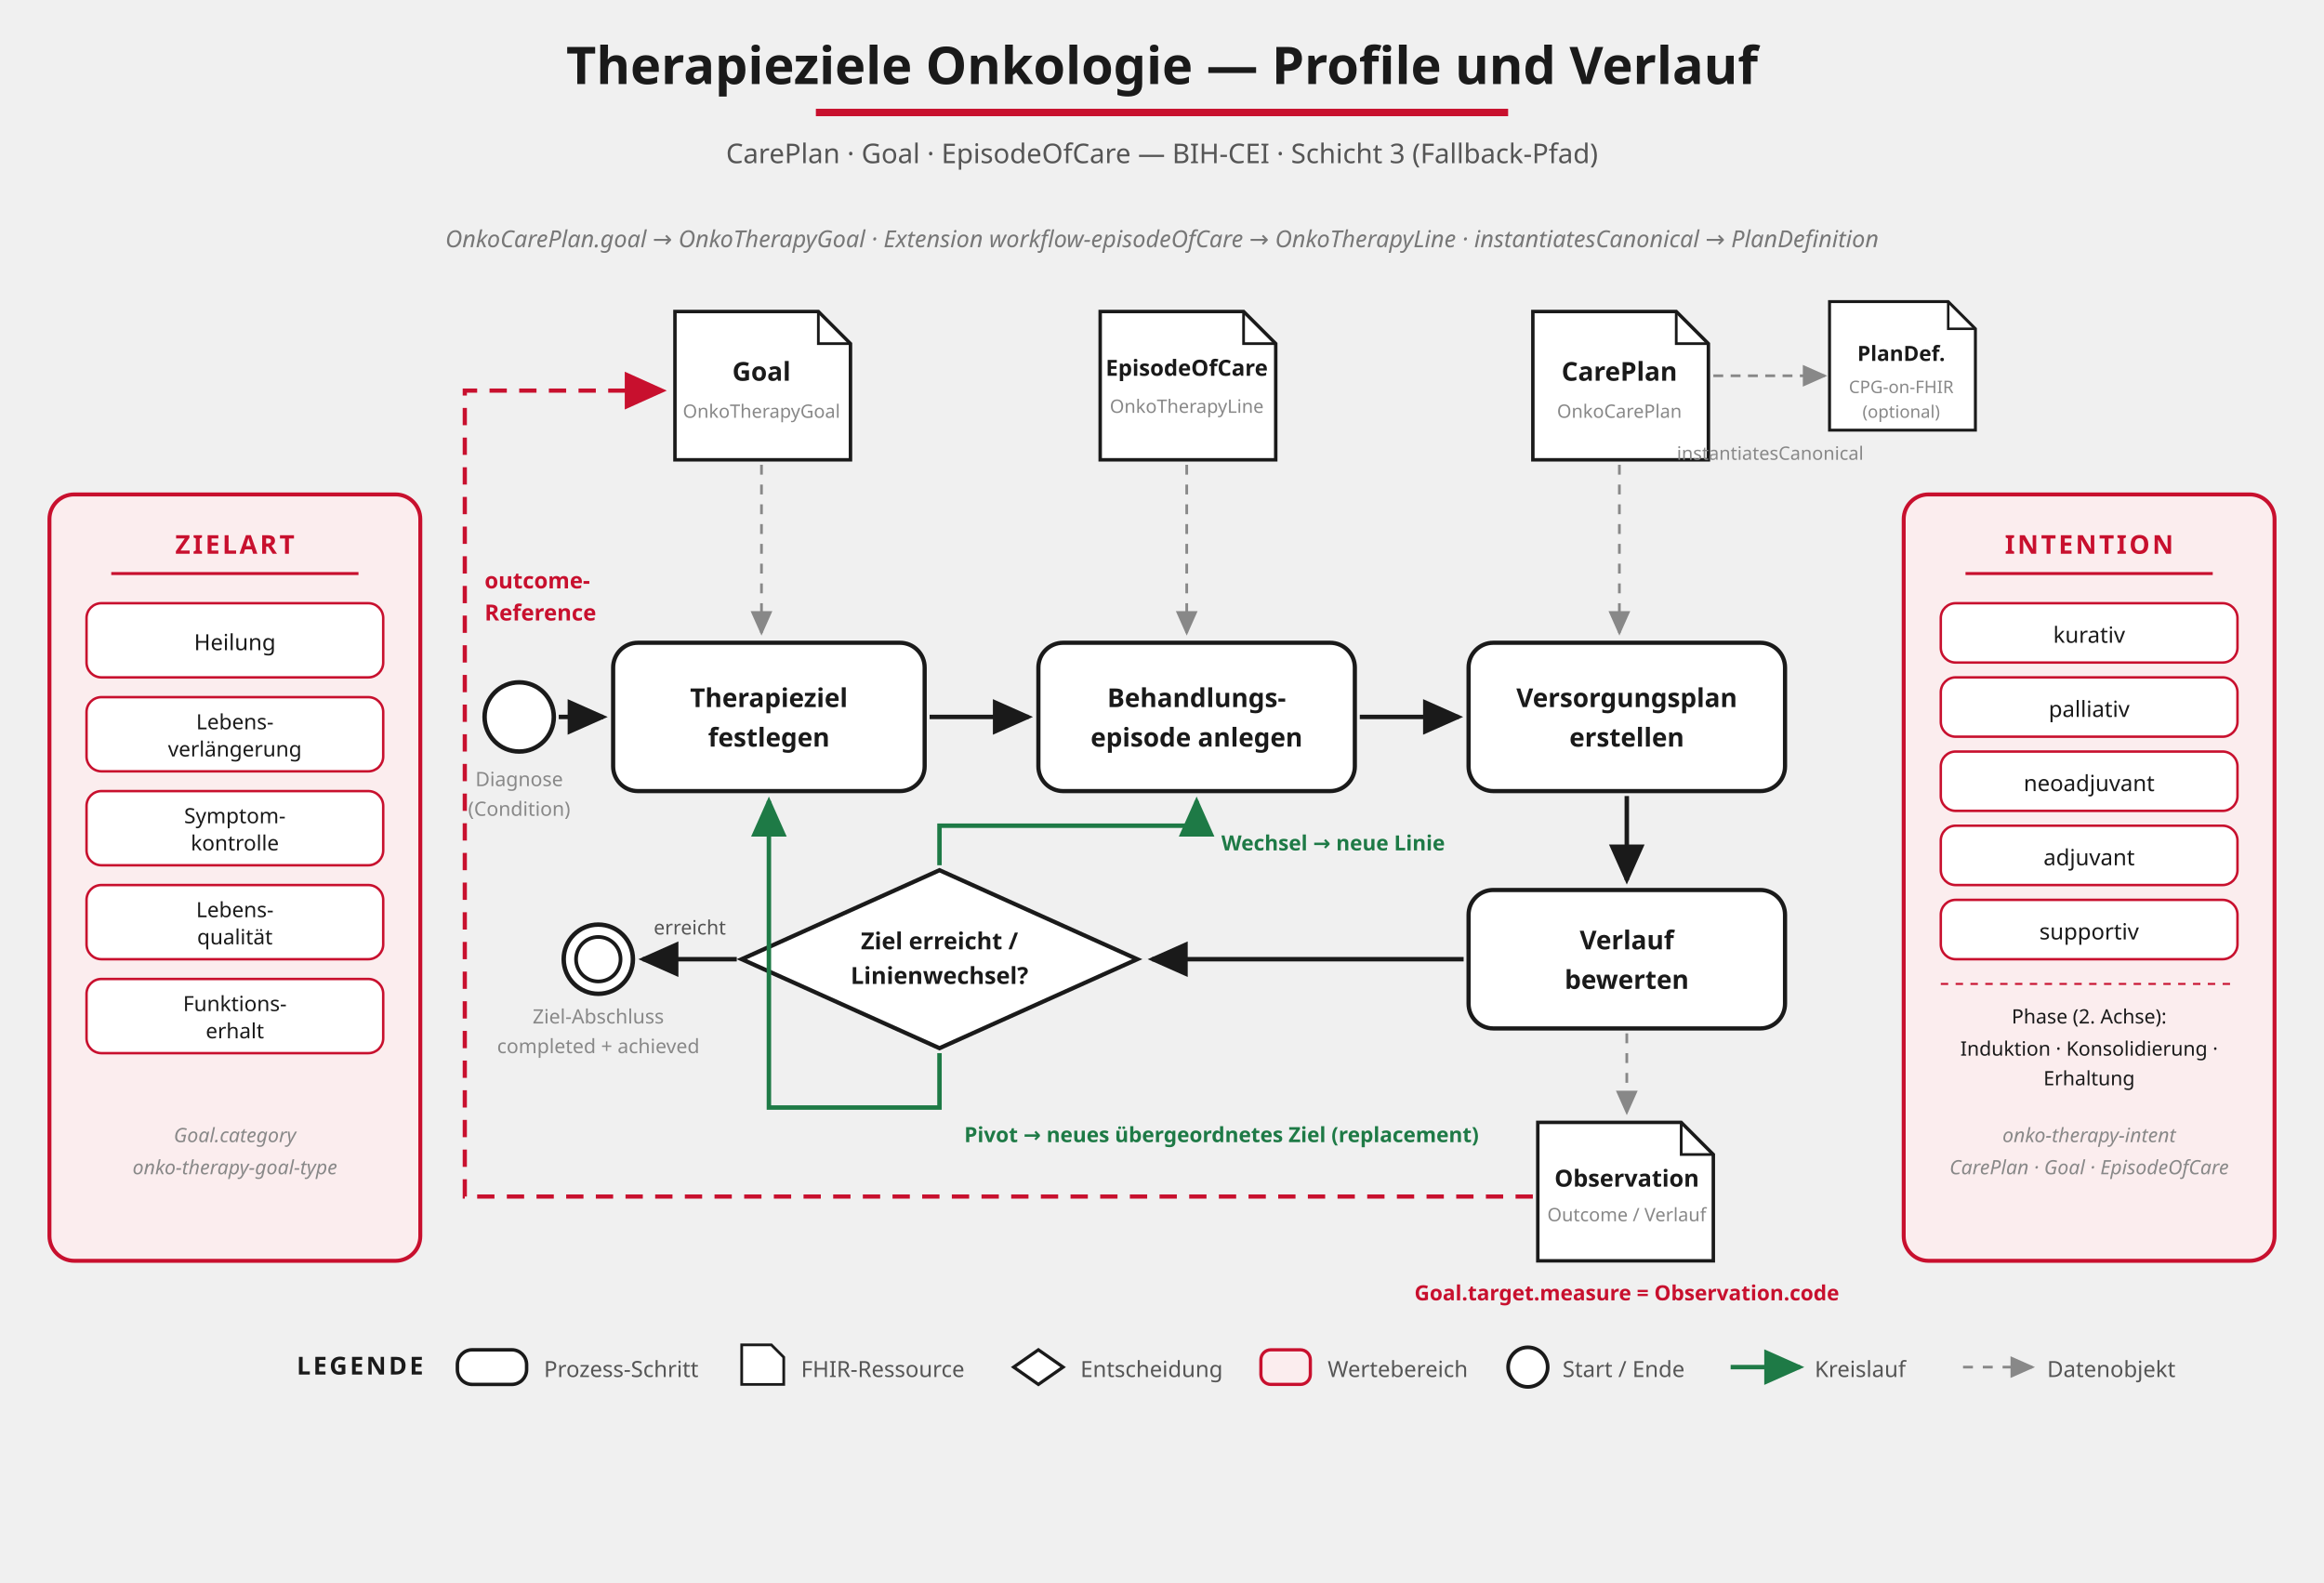
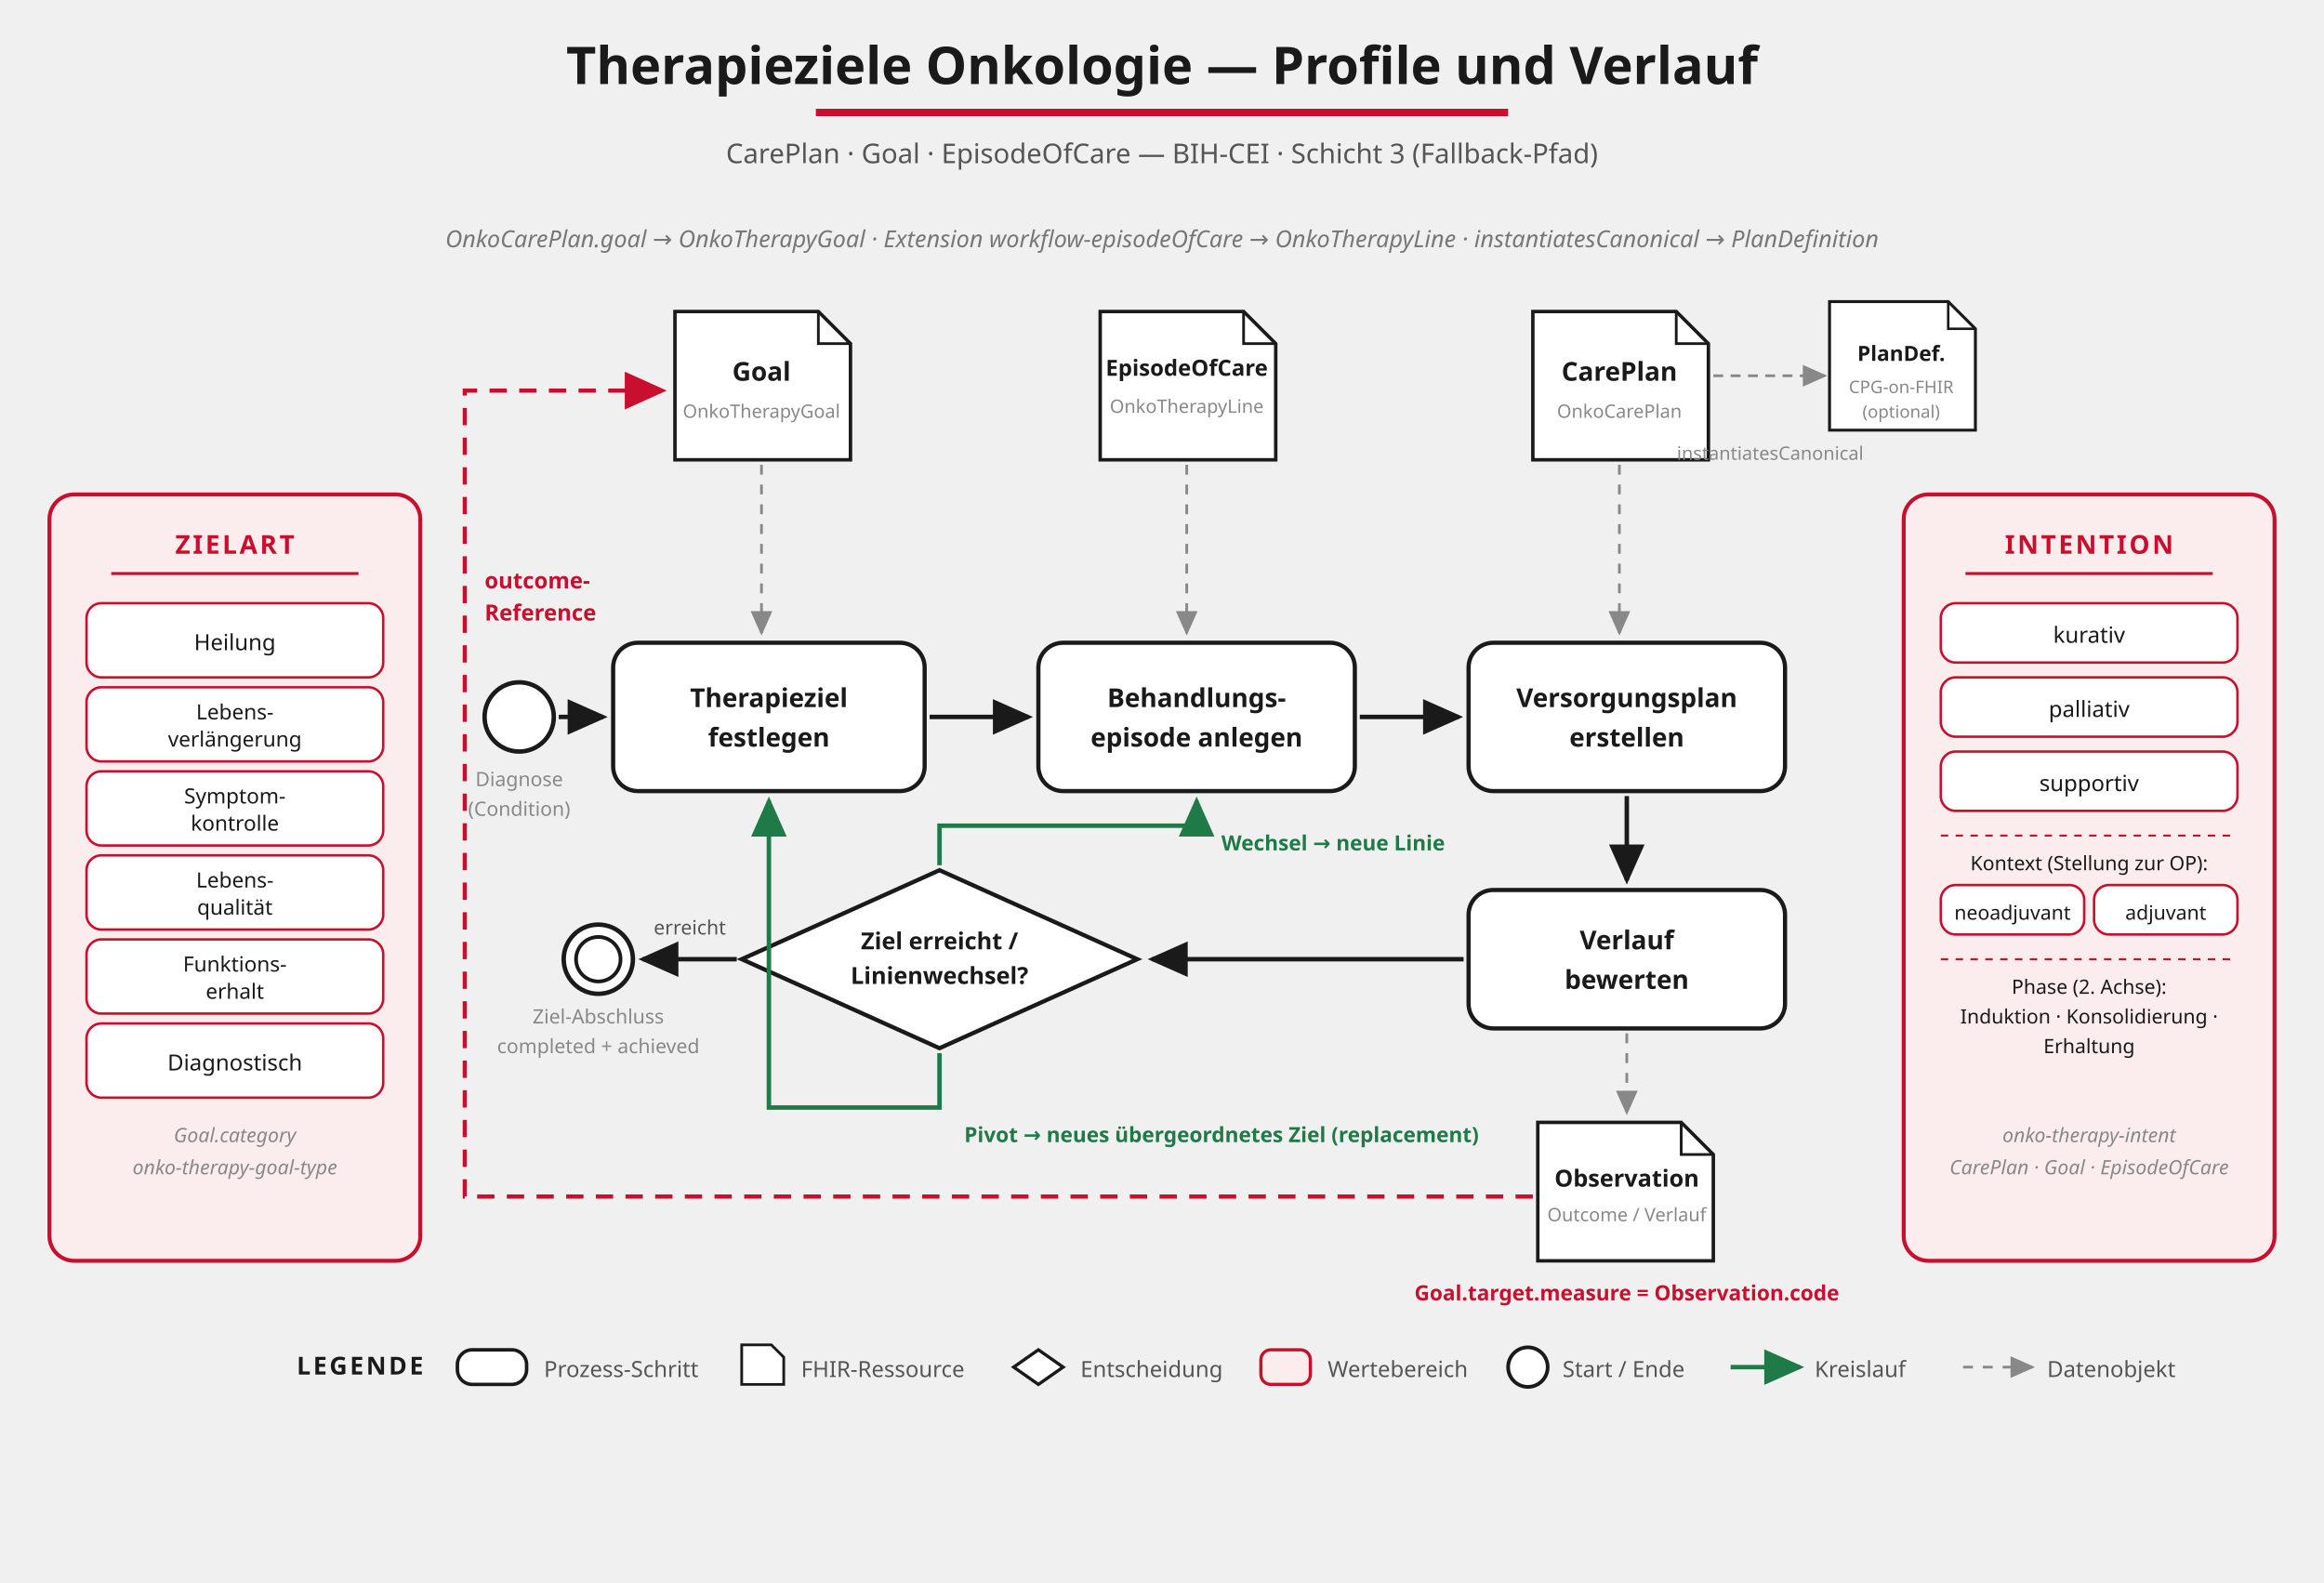
<svg xmlns="http://www.w3.org/2000/svg" width="100%" viewBox="0 0 940 640" role="img" font-family="'Aptos','Segoe UI',system-ui,sans-serif">
  <defs>
    <marker id="arbk" markerWidth="10" markerHeight="10" refX="8" refY="4" orient="auto">
      <path d="M0,0 L9,4 L0,8 z" fill="#1A1A1A" />
    </marker>
    <marker id="argn2" markerWidth="10" markerHeight="10" refX="8" refY="4" orient="auto">
      <path d="M0,0 L9,4 L0,8 z" fill="#1E7A46" />
    </marker>
    <marker id="argr2" markerWidth="10" markerHeight="10" refX="8" refY="4" orient="auto">
      <path d="M0,0 L9,4 L0,8 z" fill="#888888" />
    </marker>
    <marker id="arrd" markerWidth="11" markerHeight="11" refX="9" refY="4.5" orient="auto">
      <path d="M0,0 L10,4.5 L0,9 z" fill="#C8102E" />
    </marker>
  </defs>
  <text x="470" y="34" text-anchor="middle" font-size="21" font-weight="700" fill="#1A1A1A">Therapieziele Onkologie — Profile und Verlauf</text>
  <rect x="330" y="44" width="280" height="3" fill="#C8102E" />
  <text x="470" y="66" text-anchor="middle" font-size="11" fill="#555555">CarePlan · Goal · EpisodeOfCare — BIH-CEI · Schicht 3 (Fallback-Pfad)</text>
  <text x="470" y="100" text-anchor="middle" font-size="9.5" font-style="italic" fill="#777777">OnkoCarePlan.goal → OnkoTherapyGoal · Extension workflow-episodeOfCare → OnkoTherapyLine · instantiatesCanonical → PlanDefinition</text>
  <path d="M273,126 h58 l13,13 v47 h-71 z" fill="#FFFFFF" stroke="#1A1A1A" stroke-width="1.4" />
  <path d="M331,126 v13 h13" fill="none" stroke="#1A1A1A" stroke-width="1.1" />
  <text x="308" y="154" text-anchor="middle" font-size="10.5" font-weight="600" fill="#1A1A1A">Goal</text>
  <text x="308" y="169" text-anchor="middle" font-size="7.5" fill="#888888">OnkoTherapyGoal</text>
  <path d="M445,126 h58 l13,13 v47 h-71 z" fill="#FFFFFF" stroke="#1A1A1A" stroke-width="1.4" />
  <path d="M503,126 v13 h13" fill="none" stroke="#1A1A1A" stroke-width="1.1" />
  <text x="480" y="152" text-anchor="middle" font-size="9" font-weight="600" fill="#1A1A1A">EpisodeOfCare</text>
  <text x="480" y="167" text-anchor="middle" font-size="7.5" fill="#888888">OnkoTherapyLine</text>
  <path d="M620,126 h58 l13,13 v47 h-71 z" fill="#FFFFFF" stroke="#1A1A1A" stroke-width="1.4" />
  <path d="M678,126 v13 h13" fill="none" stroke="#1A1A1A" stroke-width="1.1" />
  <text x="655" y="154" text-anchor="middle" font-size="10.5" font-weight="600" fill="#1A1A1A">CarePlan</text>
  <text x="655" y="169" text-anchor="middle" font-size="7.5" fill="#888888">OnkoCarePlan</text>
  <line x1="693" y1="152" x2="738" y2="152" stroke="#888888" stroke-width="1.1" stroke-dasharray="4,3" marker-end="url(#argr2)" />
  <path d="M740,122 h48 l11,11 v41 h-59 z" fill="#FFFFFF" stroke="#1A1A1A" stroke-width="1.2" />
  <path d="M788,122 v11 h11" fill="none" stroke="#1A1A1A" stroke-width="1" />
  <text x="769" y="146" text-anchor="middle" font-size="8.5" font-weight="600" fill="#1A1A1A">PlanDef.</text>
  <text x="769" y="159" text-anchor="middle" font-size="7" fill="#888888">CPG-on-FHIR</text>
  <text x="769" y="169" text-anchor="middle" font-size="7" fill="#888888">(optional)</text>
  <text x="716" y="186" text-anchor="middle" font-size="7.5" fill="#888888">instantiatesCanonical</text>
  <line x1="308" y1="188" x2="308" y2="256" stroke="#888888" stroke-width="1.1" stroke-dasharray="4,4" marker-end="url(#argr2)" />
  <line x1="480" y1="188" x2="480" y2="256" stroke="#888888" stroke-width="1.1" stroke-dasharray="4,4" marker-end="url(#argr2)" />
  <line x1="655" y1="188" x2="655" y2="256" stroke="#888888" stroke-width="1.1" stroke-dasharray="4,4" marker-end="url(#argr2)" />
  <circle cx="210" cy="290" r="14" fill="#FFFFFF" stroke="#1A1A1A" stroke-width="1.8" />
  <text x="210" y="318" text-anchor="middle" font-size="8" fill="#888888">Diagnose</text>
  <text x="210" y="330" text-anchor="middle" font-size="8" fill="#888888">(Condition)</text>
  <line x1="226" y1="290" x2="244" y2="290" stroke="#1A1A1A" stroke-width="1.8" marker-end="url(#arbk)" />
  <rect x="248" y="260" width="126" height="60" rx="10" fill="#FFFFFF" stroke="#1A1A1A" stroke-width="1.7" />
  <text x="311" y="286" text-anchor="middle" font-size="10.5" font-weight="600" fill="#1A1A1A">Therapieziel</text>
  <text x="311" y="302" text-anchor="middle" font-size="10.5" font-weight="600" fill="#1A1A1A">festlegen</text>
  <line x1="376" y1="290" x2="416" y2="290" stroke="#1A1A1A" stroke-width="1.8" marker-end="url(#arbk)" />
  <rect x="420" y="260" width="128" height="60" rx="10" fill="#FFFFFF" stroke="#1A1A1A" stroke-width="1.7" />
  <text x="484" y="286" text-anchor="middle" font-size="10.5" font-weight="600" fill="#1A1A1A">Behandlungs-</text>
  <text x="484" y="302" text-anchor="middle" font-size="10.5" font-weight="600" fill="#1A1A1A">episode anlegen</text>
  <line x1="550" y1="290" x2="590" y2="290" stroke="#1A1A1A" stroke-width="1.8" marker-end="url(#arbk)" />
  <rect x="594" y="260" width="128" height="60" rx="10" fill="#FFFFFF" stroke="#1A1A1A" stroke-width="1.7" />
  <text x="658" y="286" text-anchor="middle" font-size="10.5" font-weight="600" fill="#1A1A1A">Versorgungsplan</text>
  <text x="658" y="302" text-anchor="middle" font-size="10.5" font-weight="600" fill="#1A1A1A">erstellen</text>
  <line x1="658" y1="322" x2="658" y2="356" stroke="#1A1A1A" stroke-width="1.8" marker-end="url(#arbk)" />
  <rect x="594" y="360" width="128" height="56" rx="10" fill="#FFFFFF" stroke="#1A1A1A" stroke-width="1.7" />
  <text x="658" y="384" text-anchor="middle" font-size="10.5" font-weight="600" fill="#1A1A1A">Verlauf</text>
  <text x="658" y="400" text-anchor="middle" font-size="10.5" font-weight="600" fill="#1A1A1A">bewerten</text>
  <line x1="592" y1="388" x2="466" y2="388" stroke="#1A1A1A" stroke-width="1.8" marker-end="url(#arbk)" />
  <polygon points="300,388 380,352 460,388 380,424" fill="#FFFFFF" stroke="#1A1A1A" stroke-width="1.7" />
  <text x="380" y="384" text-anchor="middle" font-size="9.5" font-weight="600" fill="#1A1A1A">Ziel erreicht /</text>
  <text x="380" y="398" text-anchor="middle" font-size="9.5" font-weight="600" fill="#1A1A1A">Linienwechsel?</text>
  <line x1="298" y1="388" x2="260" y2="388" stroke="#1A1A1A" stroke-width="1.8" marker-end="url(#arbk)" />
  <text x="279" y="378" text-anchor="middle" font-size="8" fill="#555555">erreicht</text>
  <circle cx="242" cy="388" r="14" fill="#FFFFFF" stroke="#1A1A1A" stroke-width="1.8" />
  <circle cx="242" cy="388" r="9" fill="none" stroke="#1A1A1A" stroke-width="1.5" />
  <text x="242" y="414" text-anchor="middle" font-size="8" fill="#888888">Ziel-Abschluss</text>
  <text x="242" y="426" text-anchor="middle" font-size="8" fill="#888888">completed + achieved</text>
  <path d="M380,350 L380,334 L484,334 L484,324" fill="none" stroke="#1E7A46" stroke-width="1.8" marker-end="url(#argn2)" />
  <text x="494" y="344" font-size="8.5" font-weight="600" fill="#1E7A46">Wechsel → neue Linie</text>
  <path d="M380,426 L380,448 L311,448 L311,324" fill="none" stroke="#1E7A46" stroke-width="1.8" marker-end="url(#argn2)" />
  <text x="390" y="462" font-size="8.5" font-weight="600" fill="#1E7A46">Pivot → neues übergeordnetes Ziel (replacement)</text>
  <line x1="658" y1="418" x2="658" y2="450" stroke="#888888" stroke-width="1.1" stroke-dasharray="4,4" marker-end="url(#argr2)" />
  <path d="M622,454 h58 l13,13 v43 h-71 z" fill="#FFFFFF" stroke="#1A1A1A" stroke-width="1.4" />
  <path d="M680,454 v13 h13" fill="none" stroke="#1A1A1A" stroke-width="1.1" />
  <text x="658" y="480" text-anchor="middle" font-size="9.5" font-weight="600" fill="#1A1A1A">Observation</text>
  <text x="658" y="494" text-anchor="middle" font-size="7.5" fill="#888888">Outcome / Verlauf</text>
  <text x="658" y="526" text-anchor="middle" font-size="8.5" font-weight="600" fill="#C8102E">Goal.target.measure = Observation.code</text>
  <path d="M620,484 L188,484 L188,158 L268,158" fill="none" stroke="#C8102E" stroke-width="1.7" stroke-dasharray="7,5" marker-end="url(#arrd)" />
  <text x="196" y="238" font-size="9" font-weight="600" fill="#C8102E">outcome-</text>
  <text x="196" y="251" font-size="9" font-weight="600" fill="#C8102E">Reference</text>
  <g>
    <rect x="20" y="200" width="150" height="310" rx="10" fill="#FBEDEE" stroke="#C8102E" stroke-width="1.6" />
    <text x="95" y="224" text-anchor="middle" font-size="10.5" font-weight="700" fill="#C8102E" letter-spacing="1">ZIELART</text>
    <line x1="45" y1="232" x2="145" y2="232" stroke="#C8102E" stroke-width="1.2" />
    <rect x="35" y="244" width="120" height="30" rx="6" fill="#FFFFFF" stroke="#C8102E" stroke-width="1" />
    <text x="95" y="263" text-anchor="middle" font-size="9" fill="#1A1A1A">Heilung</text>
-     <rect x="35" y="282" width="120" height="30" rx="6" fill="#FFFFFF" stroke="#C8102E" stroke-width="1" />
-     <text x="95" y="295" text-anchor="middle" font-size="8.5" fill="#1A1A1A">Lebens-</text>
-     <text x="95" y="306" text-anchor="middle" font-size="8.5" fill="#1A1A1A">verlängerung</text>
-     <rect x="35" y="320" width="120" height="30" rx="6" fill="#FFFFFF" stroke="#C8102E" stroke-width="1" />
-     <text x="95" y="333" text-anchor="middle" font-size="8.5" fill="#1A1A1A">Symptom-</text>
-     <text x="95" y="344" text-anchor="middle" font-size="8.5" fill="#1A1A1A">kontrolle</text>
-     <rect x="35" y="358" width="120" height="30" rx="6" fill="#FFFFFF" stroke="#C8102E" stroke-width="1" />
-     <text x="95" y="371" text-anchor="middle" font-size="8.5" fill="#1A1A1A">Lebens-</text>
-     <text x="95" y="382" text-anchor="middle" font-size="8.5" fill="#1A1A1A">qualität</text>
-     <rect x="35" y="396" width="120" height="30" rx="6" fill="#FFFFFF" stroke="#C8102E" stroke-width="1" />
-     <text x="95" y="409" text-anchor="middle" font-size="8.5" fill="#1A1A1A">Funktions-</text>
-     <text x="95" y="420" text-anchor="middle" font-size="8.5" fill="#1A1A1A">erhalt</text>
+     <rect x="35" y="278" width="120" height="30" rx="6" fill="#FFFFFF" stroke="#C8102E" stroke-width="1" />
+     <text x="95" y="291" text-anchor="middle" font-size="8.5" fill="#1A1A1A">Lebens-</text>
+     <text x="95" y="302" text-anchor="middle" font-size="8.5" fill="#1A1A1A">verlängerung</text>
+     <rect x="35" y="312" width="120" height="30" rx="6" fill="#FFFFFF" stroke="#C8102E" stroke-width="1" />
+     <text x="95" y="325" text-anchor="middle" font-size="8.5" fill="#1A1A1A">Symptom-</text>
+     <text x="95" y="336" text-anchor="middle" font-size="8.5" fill="#1A1A1A">kontrolle</text>
+     <rect x="35" y="346" width="120" height="30" rx="6" fill="#FFFFFF" stroke="#C8102E" stroke-width="1" />
+     <text x="95" y="359" text-anchor="middle" font-size="8.5" fill="#1A1A1A">Lebens-</text>
+     <text x="95" y="370" text-anchor="middle" font-size="8.5" fill="#1A1A1A">qualität</text>
+     <rect x="35" y="380" width="120" height="30" rx="6" fill="#FFFFFF" stroke="#C8102E" stroke-width="1" />
+     <text x="95" y="393" text-anchor="middle" font-size="8.5" fill="#1A1A1A">Funktions-</text>
+     <text x="95" y="404" text-anchor="middle" font-size="8.5" fill="#1A1A1A">erhalt</text>
+     <rect x="35" y="414" width="120" height="30" rx="6" fill="#FFFFFF" stroke="#C8102E" stroke-width="1" />
+     <text x="95" y="433" text-anchor="middle" font-size="9" fill="#1A1A1A">Diagnostisch</text>
    <text x="95" y="462" text-anchor="middle" font-size="8" font-style="italic" fill="#888888">Goal.category</text>
    <text x="95" y="475" text-anchor="middle" font-size="8" font-style="italic" fill="#888888">onko-therapy-goal-type</text>
  </g>
  <g>
    <rect x="770" y="200" width="150" height="310" rx="10" fill="#FBEDEE" stroke="#C8102E" stroke-width="1.6" />
    <text x="845" y="224" text-anchor="middle" font-size="10.5" font-weight="700" fill="#C8102E" letter-spacing="1">INTENTION</text>
    <line x1="795" y1="232" x2="895" y2="232" stroke="#C8102E" stroke-width="1.2" />
    <rect x="785" y="244" width="120" height="24" rx="6" fill="#FFFFFF" stroke="#C8102E" stroke-width="1" />
    <text x="845" y="260" text-anchor="middle" font-size="9" fill="#1A1A1A">kurativ</text>
    <rect x="785" y="274" width="120" height="24" rx="6" fill="#FFFFFF" stroke="#C8102E" stroke-width="1" />
    <text x="845" y="290" text-anchor="middle" font-size="9" fill="#1A1A1A">palliativ</text>
    <rect x="785" y="304" width="120" height="24" rx="6" fill="#FFFFFF" stroke="#C8102E" stroke-width="1" />
-     <text x="845" y="320" text-anchor="middle" font-size="9" fill="#1A1A1A">neoadjuvant</text>
-     <rect x="785" y="334" width="120" height="24" rx="6" fill="#FFFFFF" stroke="#C8102E" stroke-width="1" />
-     <text x="845" y="350" text-anchor="middle" font-size="9" fill="#1A1A1A">adjuvant</text>
-     <rect x="785" y="364" width="120" height="24" rx="6" fill="#FFFFFF" stroke="#C8102E" stroke-width="1" />
-     <text x="845" y="380" text-anchor="middle" font-size="9" fill="#1A1A1A">supportiv</text>
-     <line x1="785" y1="398" x2="905" y2="398" stroke="#C8102E" stroke-width="0.8" stroke-dasharray="3,3" />
-     <text x="845" y="414" text-anchor="middle" font-size="8" fill="#1A1A1A">Phase (2. Achse):</text>
-     <text x="845" y="427" text-anchor="middle" font-size="8" fill="#1A1A1A">Induktion · Konsolidierung ·</text>
-     <text x="845" y="439" text-anchor="middle" font-size="8" fill="#1A1A1A">Erhaltung</text>
+     <text x="845" y="320" text-anchor="middle" font-size="9" fill="#1A1A1A">supportiv</text>
+     <line x1="785" y1="338" x2="905" y2="338" stroke="#C8102E" stroke-width="0.8" stroke-dasharray="3,3" />
+     <text x="845" y="352" text-anchor="middle" font-size="8" fill="#1A1A1A">Kontext (Stellung zur OP):</text>
+     <rect x="785" y="358" width="58" height="20" rx="6" fill="#FFFFFF" stroke="#C8102E" stroke-width="1" />
+     <text x="814" y="372" text-anchor="middle" font-size="8" fill="#1A1A1A">neoadjuvant</text>
+     <rect x="847" y="358" width="58" height="20" rx="6" fill="#FFFFFF" stroke="#C8102E" stroke-width="1" />
+     <text x="876" y="372" text-anchor="middle" font-size="8" fill="#1A1A1A">adjuvant</text>
+     <line x1="785" y1="388" x2="905" y2="388" stroke="#C8102E" stroke-width="0.8" stroke-dasharray="3,3" />
+     <text x="845" y="402" text-anchor="middle" font-size="8" fill="#1A1A1A">Phase (2. Achse):</text>
+     <text x="845" y="414" text-anchor="middle" font-size="8" fill="#1A1A1A">Induktion · Konsolidierung ·</text>
+     <text x="845" y="426" text-anchor="middle" font-size="8" fill="#1A1A1A">Erhaltung</text>
    <text x="845" y="462" text-anchor="middle" font-size="8" font-style="italic" fill="#888888">onko-therapy-intent</text>
    <text x="845" y="475" text-anchor="middle" font-size="8" font-style="italic" fill="#888888">CarePlan · Goal · EpisodeOfCare</text>
  </g>
  <text x="120" y="556" font-size="10" font-weight="700" fill="#1A1A1A" letter-spacing="1">LEGENDE</text>
  <rect x="185" y="546" width="28" height="14" rx="6" fill="#FFFFFF" stroke="#1A1A1A" stroke-width="1.4" />
  <text x="220" y="557" font-size="9" fill="#555555">Prozess-Schritt</text>
  <path d="M300,544 h12 l5,5 v11 h-17 z" fill="#FFFFFF" stroke="#1A1A1A" stroke-width="1.1" />
  <text x="324" y="557" font-size="9" fill="#555555">FHIR-Ressource</text>
  <polygon points="410,553 420,546 430,553 420,560" fill="#FFFFFF" stroke="#1A1A1A" stroke-width="1.3" />
  <text x="437" y="557" font-size="9" fill="#555555">Entscheidung</text>
  <rect x="510" y="546" width="20" height="14" rx="4" fill="#FBEDEE" stroke="#C8102E" stroke-width="1.3" />
  <text x="537" y="557" font-size="9" fill="#555555">Wertebereich</text>
  <circle cx="618" cy="553" r="8" fill="#FFFFFF" stroke="#1A1A1A" stroke-width="1.5" />
  <text x="632" y="557" font-size="9" fill="#555555">Start / Ende</text>
  <line x1="700" y1="553" x2="728" y2="553" stroke="#1E7A46" stroke-width="1.8" marker-end="url(#argn2)" />
  <text x="734" y="557" font-size="9" fill="#555555">Kreislauf</text>
  <line x1="794" y1="553" x2="822" y2="553" stroke="#888888" stroke-width="1.1" stroke-dasharray="4,4" marker-end="url(#argr2)" />
  <text x="828" y="557" font-size="9" fill="#555555">Datenobjekt</text>
</svg>
